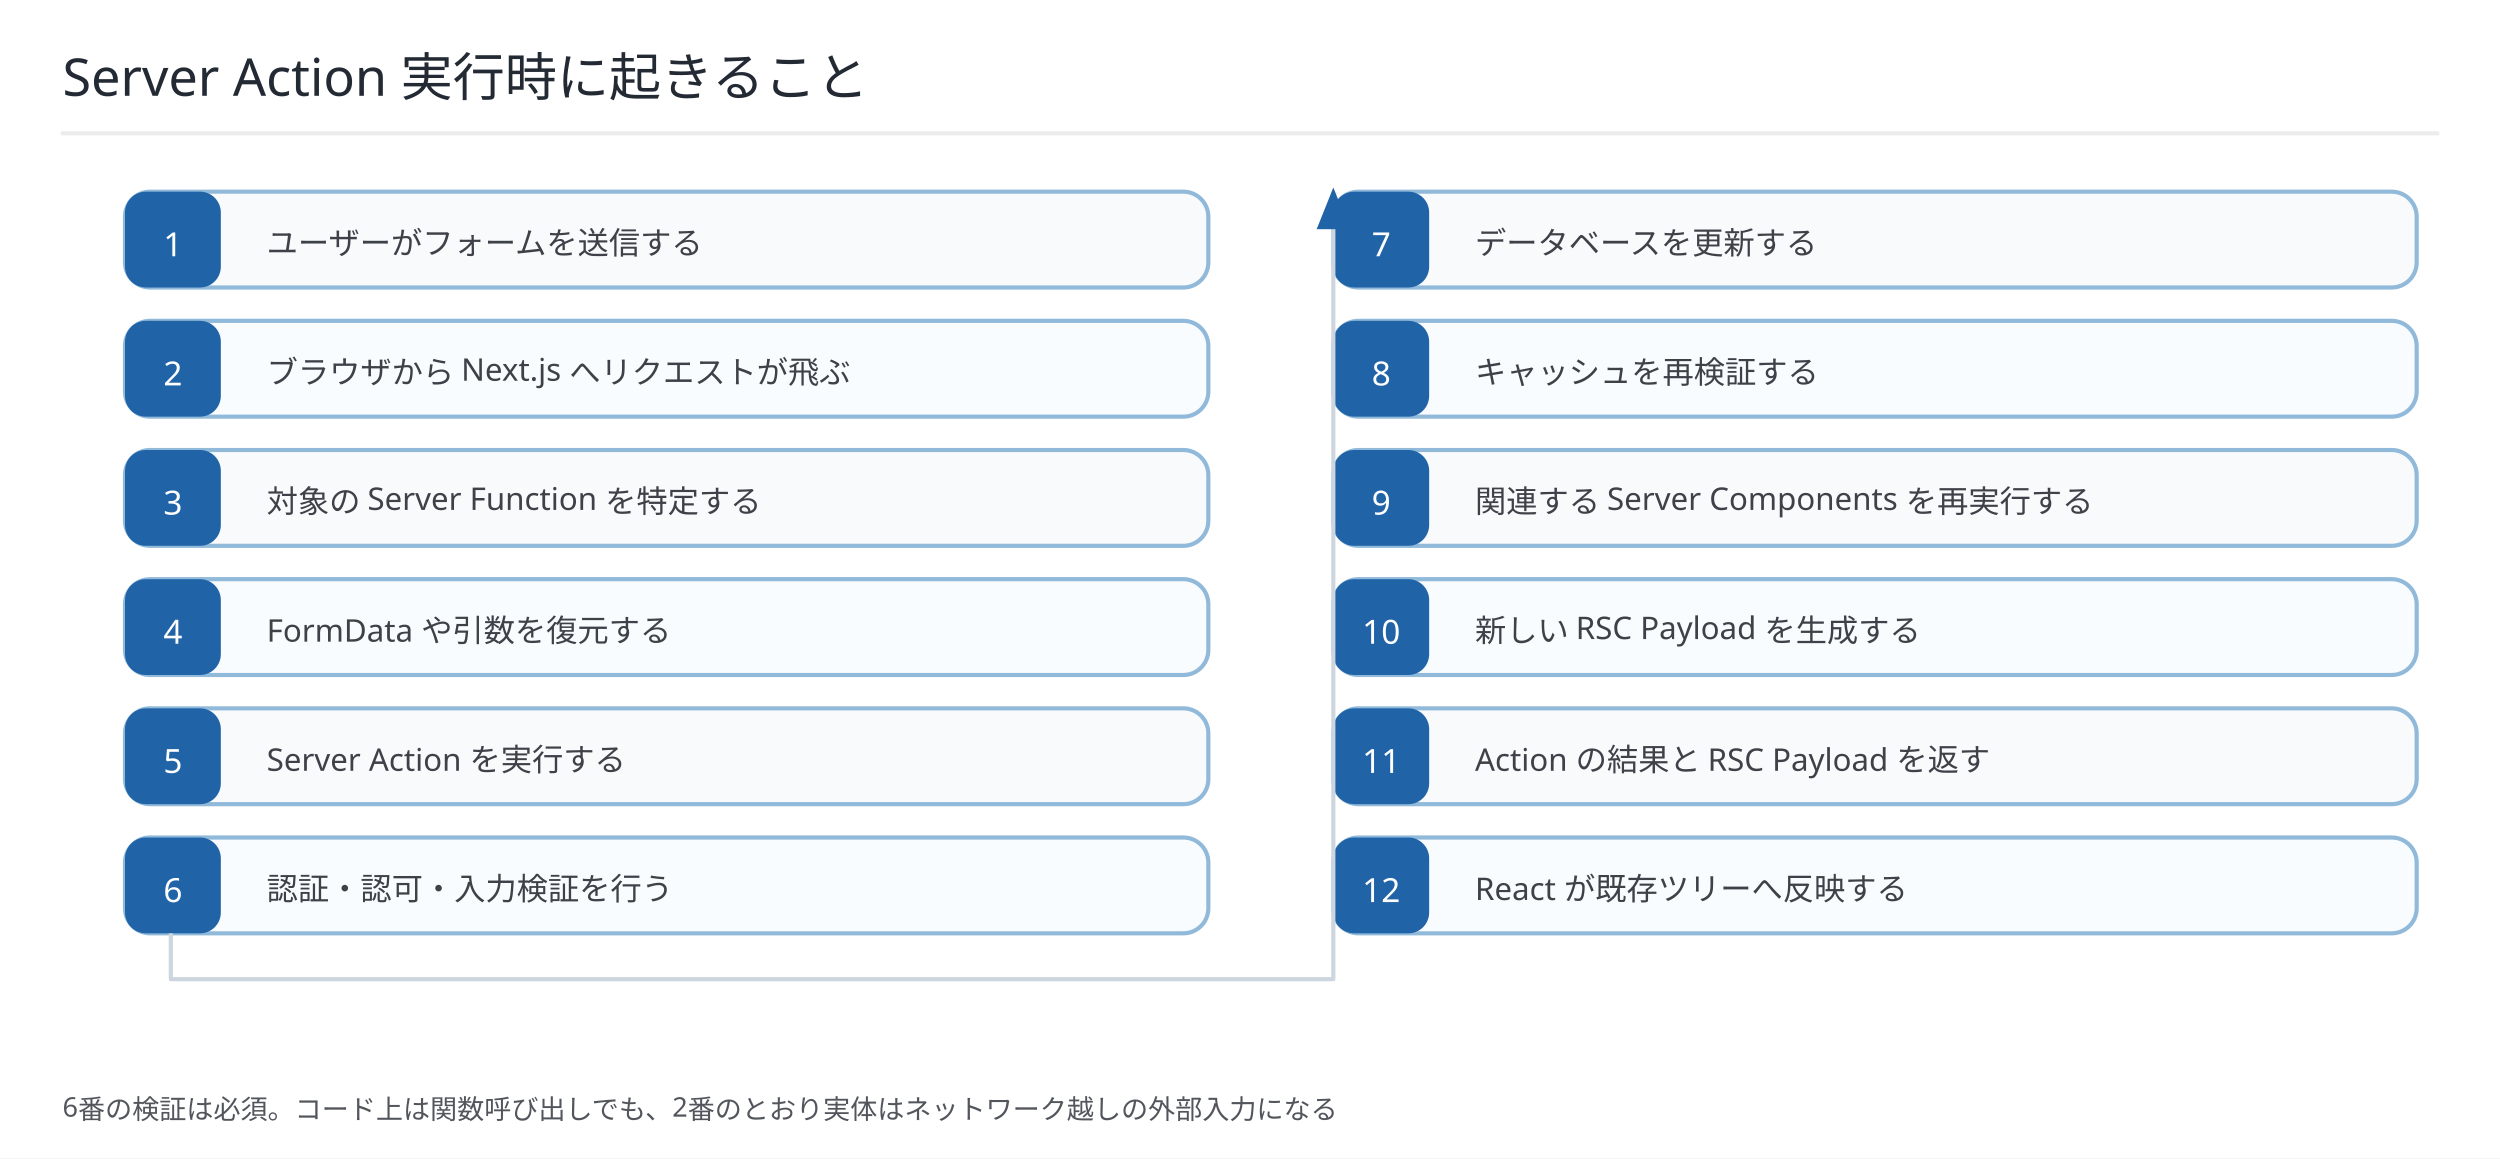
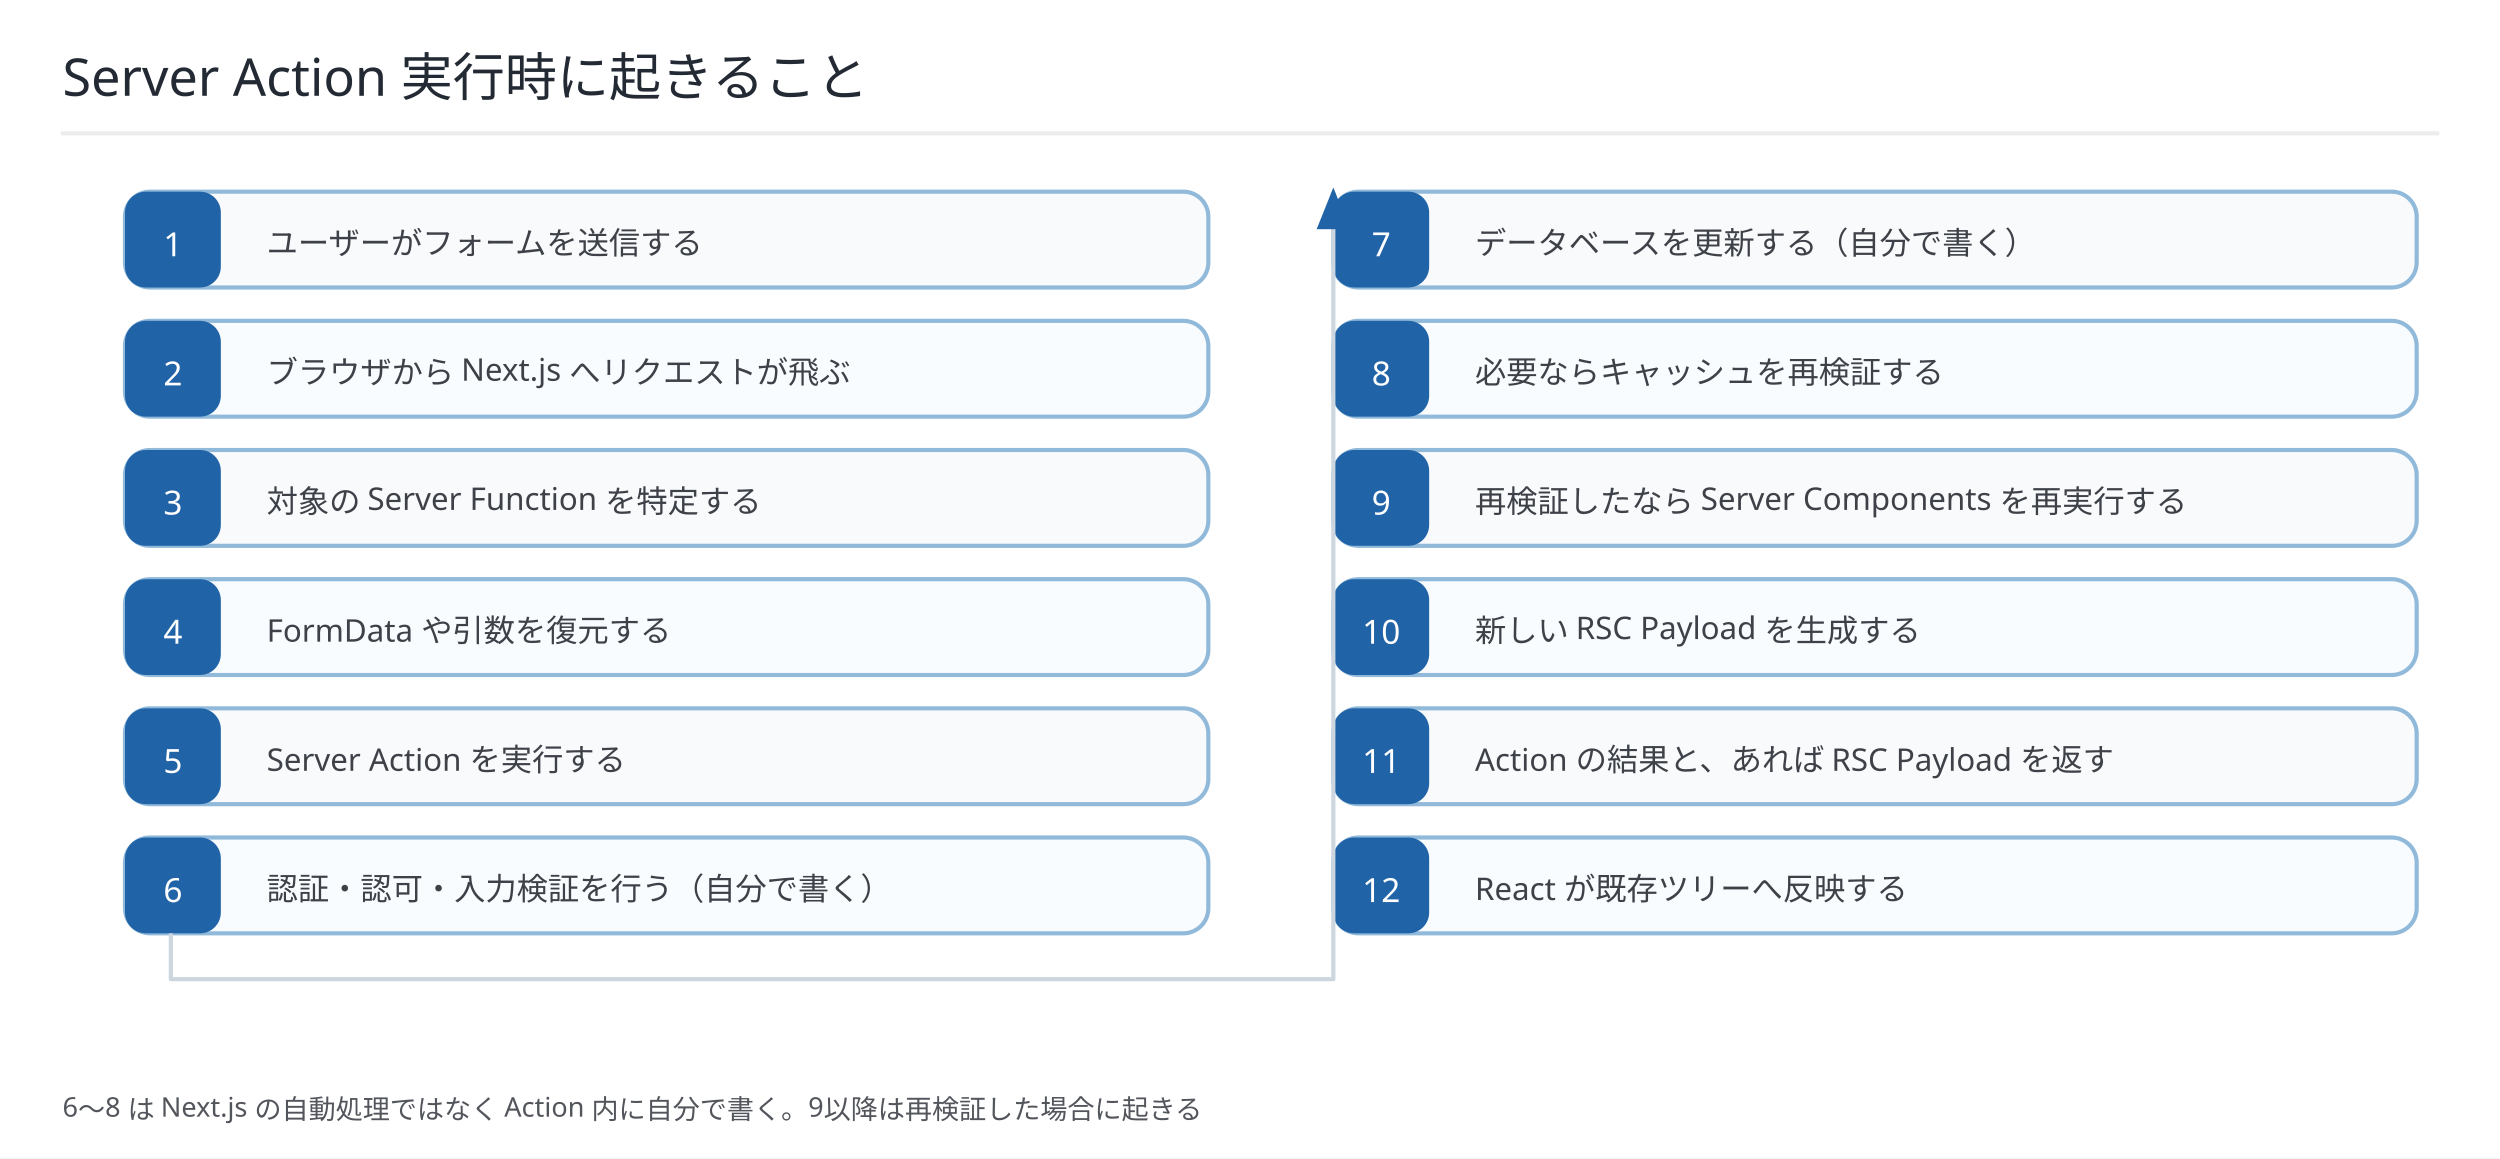
<svg xmlns="http://www.w3.org/2000/svg" width="1200" height="556" viewBox="0 0 1200 556">
  <defs>
    <marker id="ar" markerWidth="10" markerHeight="8" refX="9" refY="4" orient="auto">
      <path d="M0,0 L10,4 L0,8 z" fill="#2163A7" />
    </marker>
    <marker id="arR" markerWidth="10" markerHeight="8" refX="9" refY="4" orient="auto">
      <path d="M0,0 L10,4 L0,8 z" fill="#B4472F" />
    </marker>
  </defs>
  <rect width="1200" height="556" fill="#FFFFFF" />
  <text x="30" y="46" font-family="'Hiragino Kaku Gothic ProN W6','Hiragino Sans W6',sans-serif" font-size="25" fill="#232A34" text-anchor="start" font-weight="normal">Server Action 実行時に起きること</text>
  <line x1="30" y1="64" x2="1170" y2="64" stroke="#ECECEC" stroke-width="2" stroke-linecap="round" />
  <rect x="60" y="92" width="520" height="46" rx="12" ry="12" fill="#F8FAFC" stroke="#90B9DA" stroke-width="2" />
  <rect x="60" y="92" width="46" height="46" rx="10" ry="10" fill="#2163A7" stroke="none" />
  <text x="83" y="123" font-family="'Hiragino Kaku Gothic ProN W6','Hiragino Sans W6',sans-serif" font-size="16" fill="#FFFFFF" text-anchor="middle" font-weight="normal">1</text>
  <text x="128" y="122" font-family="'Hiragino Kaku Gothic ProN','Hiragino Sans',sans-serif" font-size="15" fill="#3E4148" text-anchor="start" font-weight="normal">ユーザーがフォームを送信する</text>
  <rect x="60" y="154" width="520" height="46" rx="12" ry="12" fill="#F8FCFF" stroke="#90B9DA" stroke-width="2" />
  <rect x="60" y="154" width="46" height="46" rx="10" ry="10" fill="#2163A7" stroke="none" />
  <text x="83" y="185" font-family="'Hiragino Kaku Gothic ProN W6','Hiragino Sans W6',sans-serif" font-size="16" fill="#FFFFFF" text-anchor="middle" font-weight="normal">2</text>
  <text x="128" y="184" font-family="'Hiragino Kaku Gothic ProN','Hiragino Sans',sans-serif" font-size="15" fill="#3E4148" text-anchor="start" font-weight="normal">ブラウザから Next.js へリクエストが飛ぶ</text>
  <rect x="60" y="216" width="520" height="46" rx="12" ry="12" fill="#F8FAFC" stroke="#90B9DA" stroke-width="2" />
  <rect x="60" y="216" width="46" height="46" rx="10" ry="10" fill="#2163A7" stroke="none" />
  <text x="83" y="247" font-family="'Hiragino Kaku Gothic ProN W6','Hiragino Sans W6',sans-serif" font-size="16" fill="#FFFFFF" text-anchor="middle" font-weight="normal">3</text>
  <text x="128" y="246" font-family="'Hiragino Kaku Gothic ProN','Hiragino Sans',sans-serif" font-size="15" fill="#3E4148" text-anchor="start" font-weight="normal">対象の Server Function を特定する</text>
  <rect x="60" y="278" width="520" height="46" rx="12" ry="12" fill="#F8FCFF" stroke="#90B9DA" stroke-width="2" />
  <rect x="60" y="278" width="46" height="46" rx="10" ry="10" fill="#2163A7" stroke="none" />
  <text x="83" y="309" font-family="'Hiragino Kaku Gothic ProN W6','Hiragino Sans W6',sans-serif" font-size="16" fill="#FFFFFF" text-anchor="middle" font-weight="normal">4</text>
  <text x="128" y="308" font-family="'Hiragino Kaku Gothic ProN','Hiragino Sans',sans-serif" font-size="15" fill="#3E4148" text-anchor="start" font-weight="normal">FormData や引数を復元する</text>
  <rect x="60" y="340" width="520" height="46" rx="12" ry="12" fill="#F8FAFC" stroke="#90B9DA" stroke-width="2" />
  <rect x="60" y="340" width="46" height="46" rx="10" ry="10" fill="#2163A7" stroke="none" />
  <text x="83" y="371" font-family="'Hiragino Kaku Gothic ProN W6','Hiragino Sans W6',sans-serif" font-size="16" fill="#FFFFFF" text-anchor="middle" font-weight="normal">5</text>
  <text x="128" y="370" font-family="'Hiragino Kaku Gothic ProN','Hiragino Sans',sans-serif" font-size="15" fill="#3E4148" text-anchor="start" font-weight="normal">Server Action を実行する</text>
  <rect x="60" y="402" width="520" height="46" rx="12" ry="12" fill="#F8FCFF" stroke="#90B9DA" stroke-width="2" />
  <rect x="60" y="402" width="46" height="46" rx="10" ry="10" fill="#2163A7" stroke="none" />
  <text x="83" y="433" font-family="'Hiragino Kaku Gothic ProN W6','Hiragino Sans W6',sans-serif" font-size="16" fill="#FFFFFF" text-anchor="middle" font-weight="normal">6</text>
-   <text x="128" y="432" font-family="'Hiragino Kaku Gothic ProN','Hiragino Sans',sans-serif" font-size="15" fill="#3E4148" text-anchor="start" font-weight="normal">認証・認可・入力検証を行う</text>
+   <text x="128" y="432" font-family="'Hiragino Kaku Gothic ProN','Hiragino Sans',sans-serif" font-size="15" fill="#3E4148" text-anchor="start" font-weight="normal">認証・認可・入力検証を行う（自分で書く）</text>
  <rect x="640" y="92" width="520" height="46" rx="12" ry="12" fill="#F8FAFC" stroke="#90B9DA" stroke-width="2" />
  <rect x="640" y="92" width="46" height="46" rx="10" ry="10" fill="#2163A7" stroke="none" />
  <text x="663" y="123" font-family="'Hiragino Kaku Gothic ProN W6','Hiragino Sans W6',sans-serif" font-size="16" fill="#FFFFFF" text-anchor="middle" font-weight="normal">7</text>
-   <text x="708" y="122" font-family="'Hiragino Kaku Gothic ProN','Hiragino Sans',sans-serif" font-size="15" fill="#3E4148" text-anchor="start" font-weight="normal">データベースを更新する</text>
+   <text x="708" y="122" font-family="'Hiragino Kaku Gothic ProN','Hiragino Sans',sans-serif" font-size="15" fill="#3E4148" text-anchor="start" font-weight="normal">データベースを更新する（自分で書く）</text>
  <rect x="640" y="154" width="520" height="46" rx="12" ry="12" fill="#F8FCFF" stroke="#90B9DA" stroke-width="2" />
  <rect x="640" y="154" width="46" height="46" rx="10" ry="10" fill="#2163A7" stroke="none" />
  <text x="663" y="185" font-family="'Hiragino Kaku Gothic ProN W6','Hiragino Sans W6',sans-serif" font-size="16" fill="#FFFFFF" text-anchor="middle" font-weight="normal">8</text>
-   <text x="708" y="184" font-family="'Hiragino Kaku Gothic ProN','Hiragino Sans',sans-serif" font-size="15" fill="#3E4148" text-anchor="start" font-weight="normal">キャッシュを再検証する</text>
+   <text x="708" y="184" font-family="'Hiragino Kaku Gothic ProN','Hiragino Sans',sans-serif" font-size="15" fill="#3E4148" text-anchor="start" font-weight="normal">必要ならキャッシュを再検証する</text>
  <rect x="640" y="216" width="520" height="46" rx="12" ry="12" fill="#F8FAFC" stroke="#90B9DA" stroke-width="2" />
  <rect x="640" y="216" width="46" height="46" rx="10" ry="10" fill="#2163A7" stroke="none" />
  <text x="663" y="247" font-family="'Hiragino Kaku Gothic ProN W6','Hiragino Sans W6',sans-serif" font-size="16" fill="#FFFFFF" text-anchor="middle" font-weight="normal">9</text>
-   <text x="708" y="246" font-family="'Hiragino Kaku Gothic ProN','Hiragino Sans',sans-serif" font-size="15" fill="#3E4148" text-anchor="start" font-weight="normal">関連する Server Components を再実行する</text>
+   <text x="708" y="246" font-family="'Hiragino Kaku Gothic ProN','Hiragino Sans',sans-serif" font-size="15" fill="#3E4148" text-anchor="start" font-weight="normal">再検証したなら Server Components を再実行する</text>
  <rect x="640" y="278" width="520" height="46" rx="12" ry="12" fill="#F8FCFF" stroke="#90B9DA" stroke-width="2" />
  <rect x="640" y="278" width="46" height="46" rx="10" ry="10" fill="#2163A7" stroke="none" />
  <text x="663" y="309" font-family="'Hiragino Kaku Gothic ProN W6','Hiragino Sans W6',sans-serif" font-size="16" fill="#FFFFFF" text-anchor="middle" font-weight="normal">10</text>
  <text x="708" y="308" font-family="'Hiragino Kaku Gothic ProN','Hiragino Sans',sans-serif" font-size="15" fill="#3E4148" text-anchor="start" font-weight="normal">新しい RSC Payload を生成する</text>
  <rect x="640" y="340" width="520" height="46" rx="12" ry="12" fill="#F8FAFC" stroke="#90B9DA" stroke-width="2" />
  <rect x="640" y="340" width="46" height="46" rx="10" ry="10" fill="#2163A7" stroke="none" />
  <text x="663" y="371" font-family="'Hiragino Kaku Gothic ProN W6','Hiragino Sans W6',sans-serif" font-size="16" fill="#FFFFFF" text-anchor="middle" font-weight="normal">11</text>
-   <text x="708" y="370" font-family="'Hiragino Kaku Gothic ProN','Hiragino Sans',sans-serif" font-size="15" fill="#3E4148" text-anchor="start" font-weight="normal">Action の結果と RSC Payload を返す</text>
+   <text x="708" y="370" font-family="'Hiragino Kaku Gothic ProN','Hiragino Sans',sans-serif" font-size="15" fill="#3E4148" text-anchor="start" font-weight="normal">Action の結果と、あれば RSC Payload を返す</text>
  <rect x="640" y="402" width="520" height="46" rx="12" ry="12" fill="#F8FCFF" stroke="#90B9DA" stroke-width="2" />
  <rect x="640" y="402" width="46" height="46" rx="10" ry="10" fill="#2163A7" stroke="none" />
  <text x="663" y="433" font-family="'Hiragino Kaku Gothic ProN W6','Hiragino Sans W6',sans-serif" font-size="16" fill="#FFFFFF" text-anchor="middle" font-weight="normal">12</text>
  <text x="708" y="432" font-family="'Hiragino Kaku Gothic ProN','Hiragino Sans',sans-serif" font-size="15" fill="#3E4148" text-anchor="start" font-weight="normal">React が既存ツリーへ反映する</text>
  <polyline points="82,448 82,470 640,470 640,92" fill="none" stroke="#CDD6DE" stroke-width="2" stroke-linejoin="round" marker-end="url(#ar)" />
-   <text x="30" y="536" font-family="'Hiragino Kaku Gothic ProN','Hiragino Sans',sans-serif" font-size="13" fill="#52555B" text-anchor="start" font-weight="normal">6番の検証は必須。コード上は関数呼び出しでも、2番のとおり実体はネットワーク越しの外部入力になる</text>
+   <text x="30" y="536" font-family="'Hiragino Kaku Gothic ProN','Hiragino Sans',sans-serif" font-size="13" fill="#52555B" text-anchor="start" font-weight="normal">6〜8 は Next.js の自動処理ではなく Action 内に自分で書く。9以降は再検証した場合に起きる</text>
</svg>
